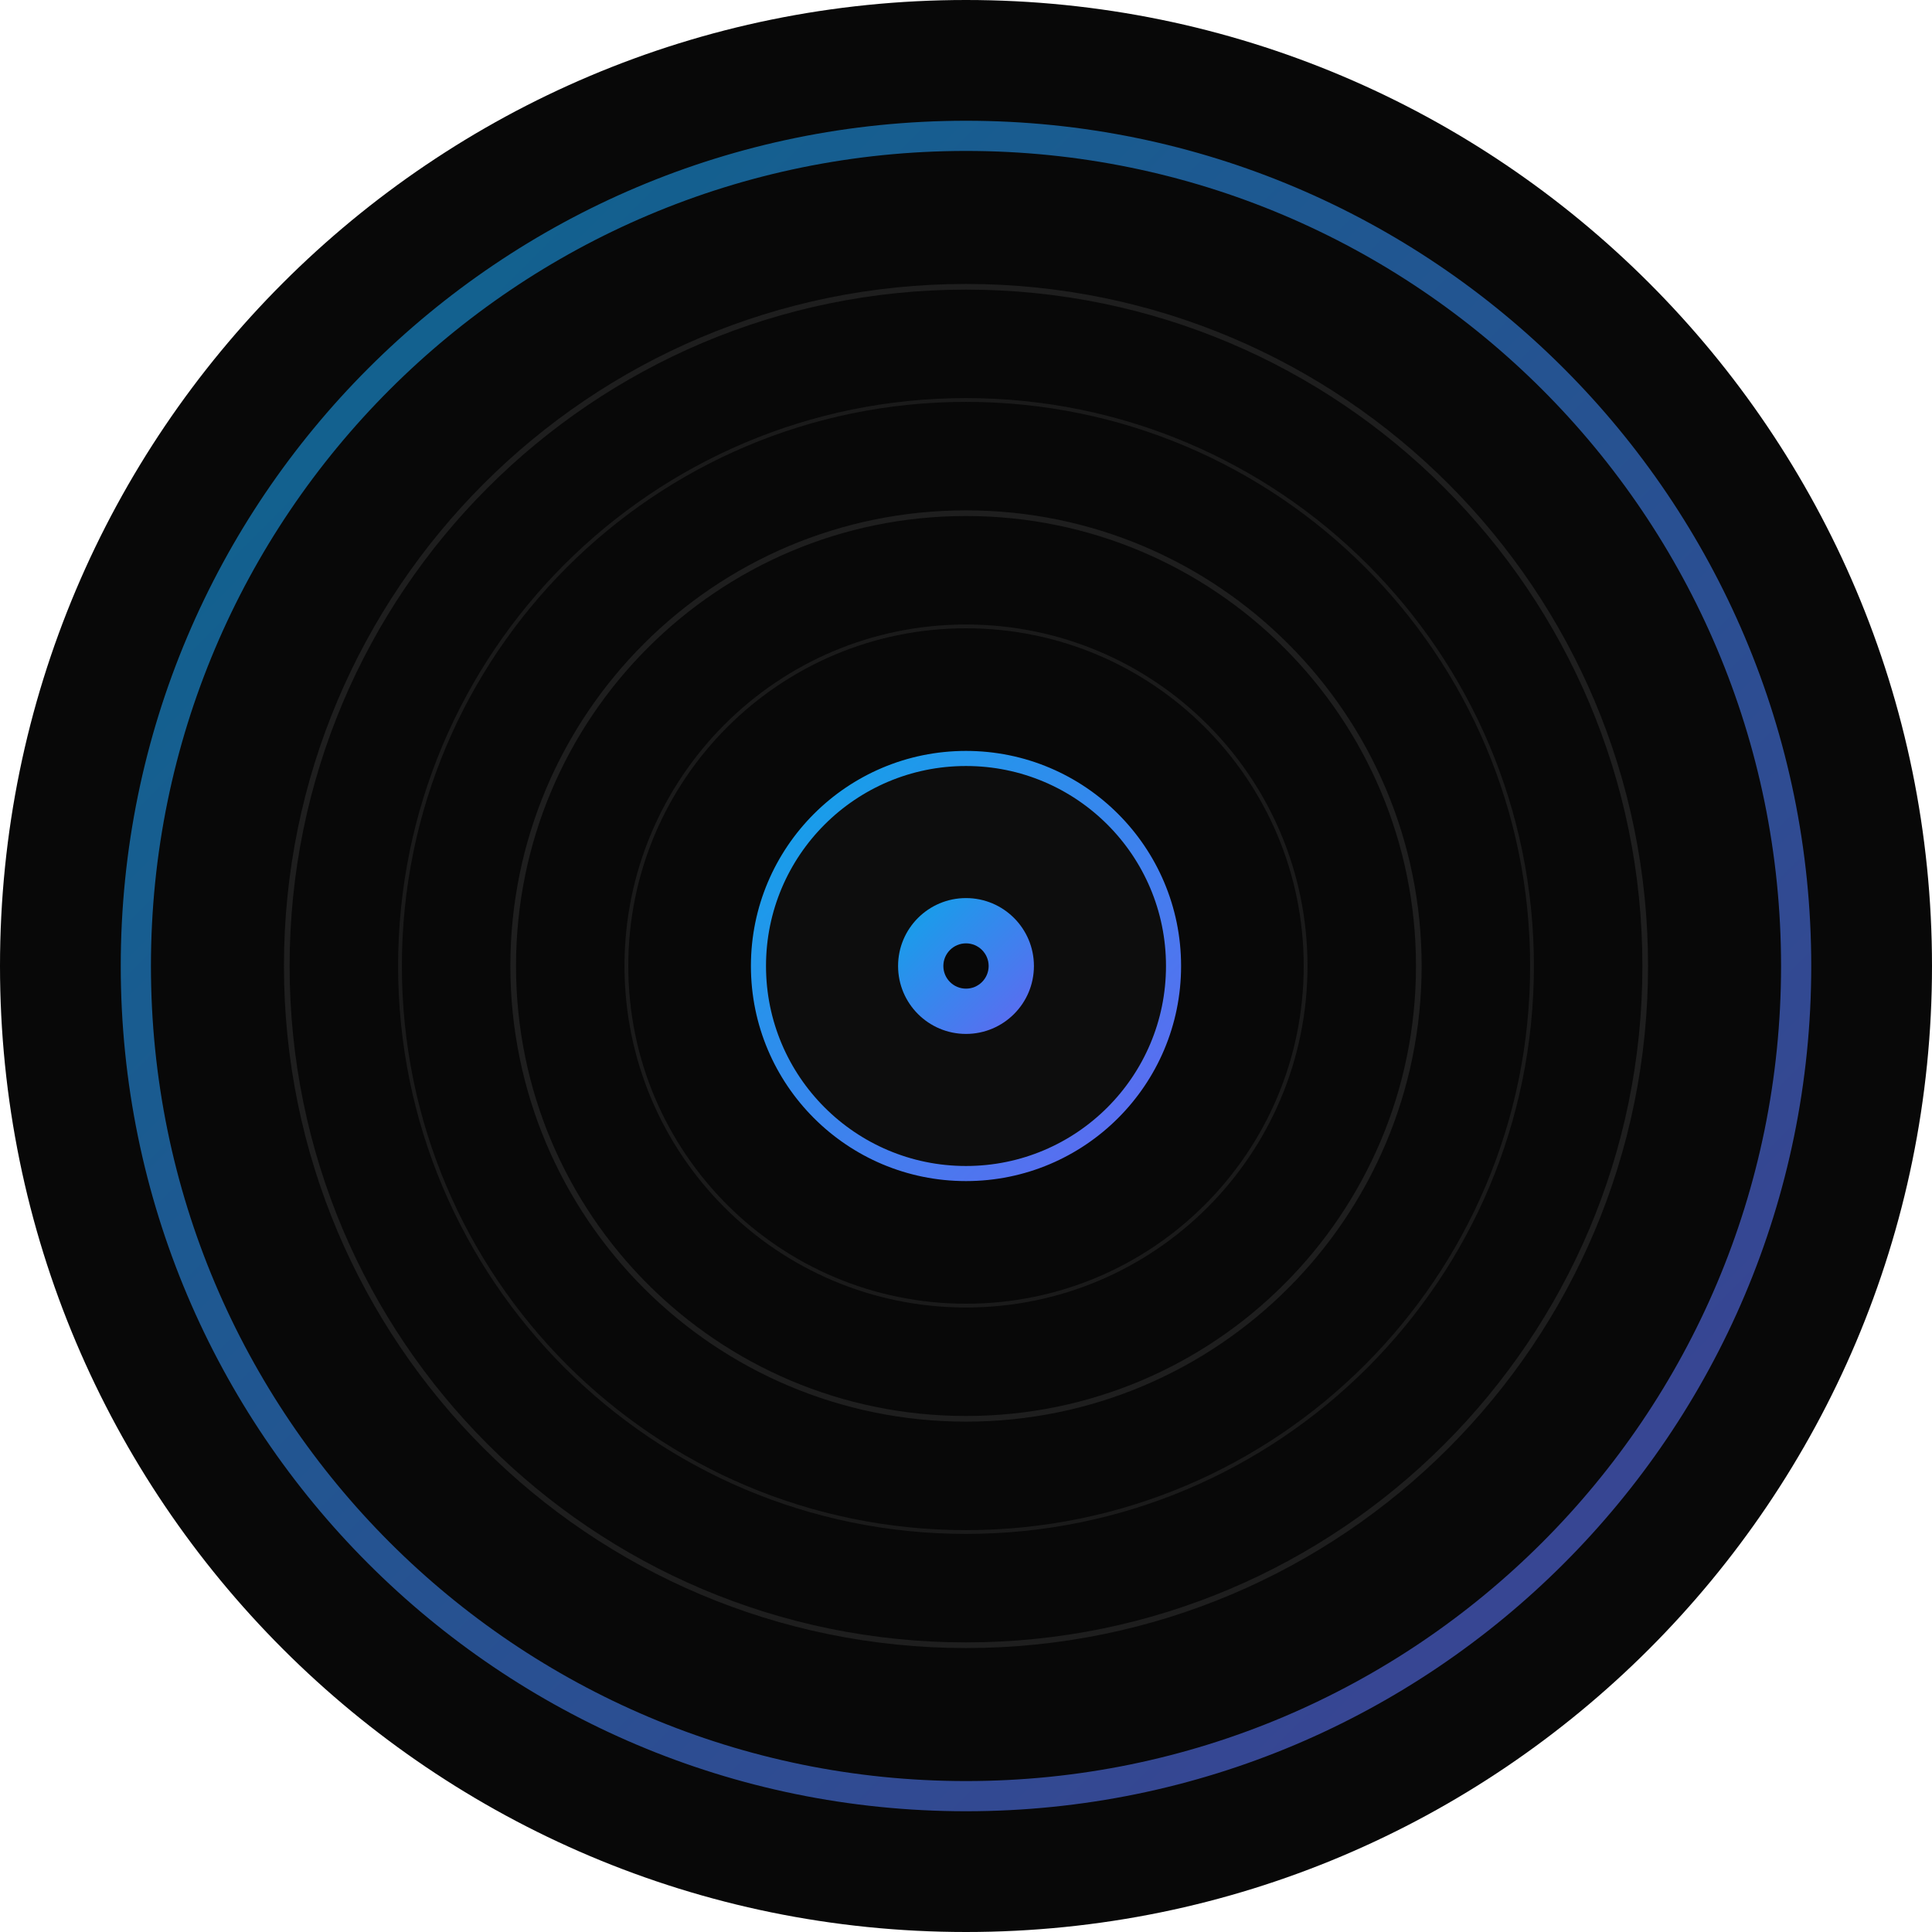
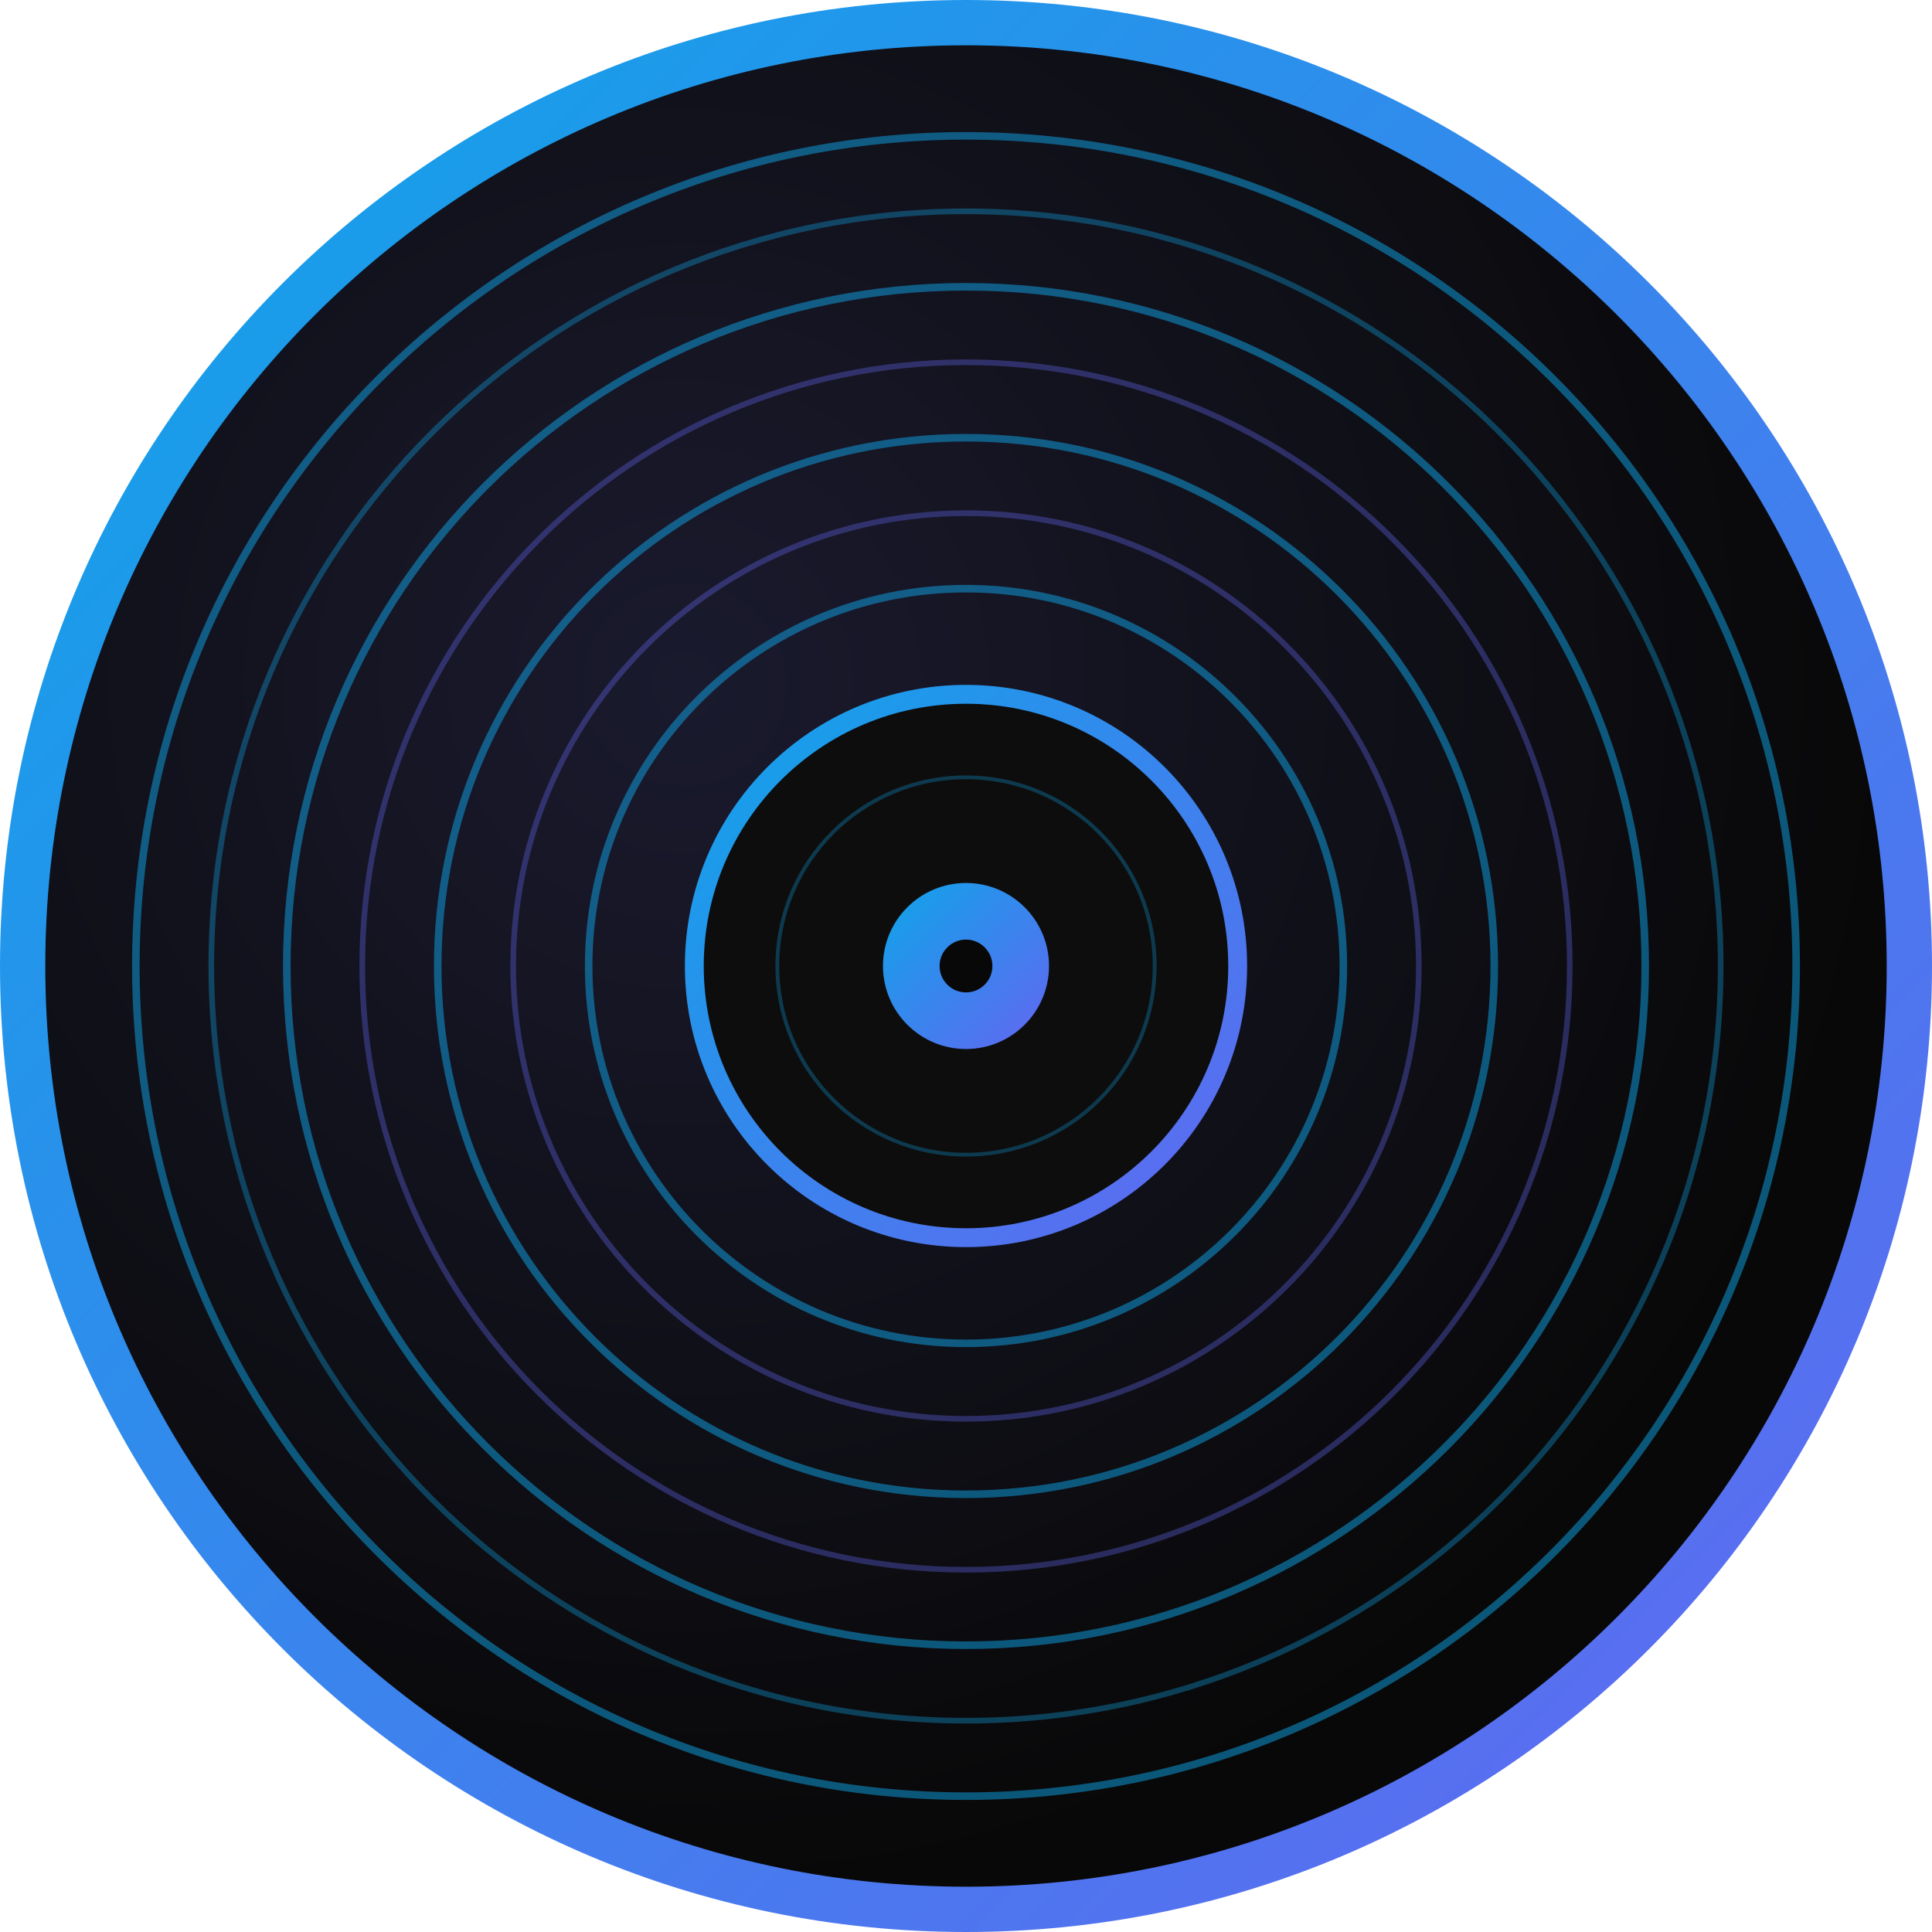
<svg xmlns="http://www.w3.org/2000/svg" viewBox="0 0 512 512">
  <defs>
    <linearGradient id="g" x1="0%" y1="0%" x2="100%" y2="100%">
      <stop offset="0%" stop-color="#0ea5e9" />
      <stop offset="100%" stop-color="#6366f1" />
    </linearGradient>
+     <radialGradient id="shine" cx="35%" cy="35%" r="65%">
+       <stop offset="0%" stop-color="#1a1a2e" />
+       <stop offset="100%" stop-color="#080808" />
+     </radialGradient>
  </defs>
-   <circle cx="256" cy="256" r="256" fill="#080808" />
-   <circle cx="256" cy="256" r="220" fill="none" stroke="url(#g)" stroke-width="8" opacity="0.6" />
-   <circle cx="256" cy="256" r="180" fill="none" stroke="#1e1e1e" stroke-width="1.5" />
-   <circle cx="256" cy="256" r="150" fill="none" stroke="#1a1a1a" stroke-width="1" />
-   <circle cx="256" cy="256" r="120" fill="none" stroke="#1e1e1e" stroke-width="1.5" />
-   <circle cx="256" cy="256" r="90" fill="none" stroke="#1a1a1a" stroke-width="1" />
-   <circle cx="256" cy="256" r="55" fill="#0d0d0d" stroke="url(#g)" stroke-width="4" />
-   <circle cx="256" cy="256" r="18" fill="url(#g)" />
-   <circle cx="256" cy="256" r="6" fill="#080808" />
+   <circle cx="256" cy="256" r="250" fill="url(#shine)" stroke="url(#g)" stroke-width="12" />
+   <circle cx="256" cy="256" r="220" fill="none" stroke="#0ea5e9" stroke-width="2" opacity="0.5" />
+   <circle cx="256" cy="256" r="200" fill="none" stroke="#0ea5e9" stroke-width="1.5" opacity="0.35" />
+   <circle cx="256" cy="256" r="180" fill="none" stroke="#0ea5e9" stroke-width="2" opacity="0.5" />
+   <circle cx="256" cy="256" r="160" fill="none" stroke="#6366f1" stroke-width="1.5" opacity="0.35" />
+   <circle cx="256" cy="256" r="140" fill="none" stroke="#0ea5e9" stroke-width="2" opacity="0.5" />
+   <circle cx="256" cy="256" r="120" fill="none" stroke="#6366f1" stroke-width="1.5" opacity="0.35" />
+   <circle cx="256" cy="256" r="100" fill="none" stroke="#0ea5e9" stroke-width="2" opacity="0.5" />
+   <circle cx="256" cy="256" r="72" fill="#0d0d0d" stroke="url(#g)" stroke-width="5" />
+   <circle cx="256" cy="256" r="50" fill="none" stroke="#0ea5e9" stroke-width="1" opacity="0.3" />
+   <circle cx="256" cy="256" r="22" fill="url(#g)" />
+   <circle cx="256" cy="256" r="7" fill="#080808" />
</svg>
